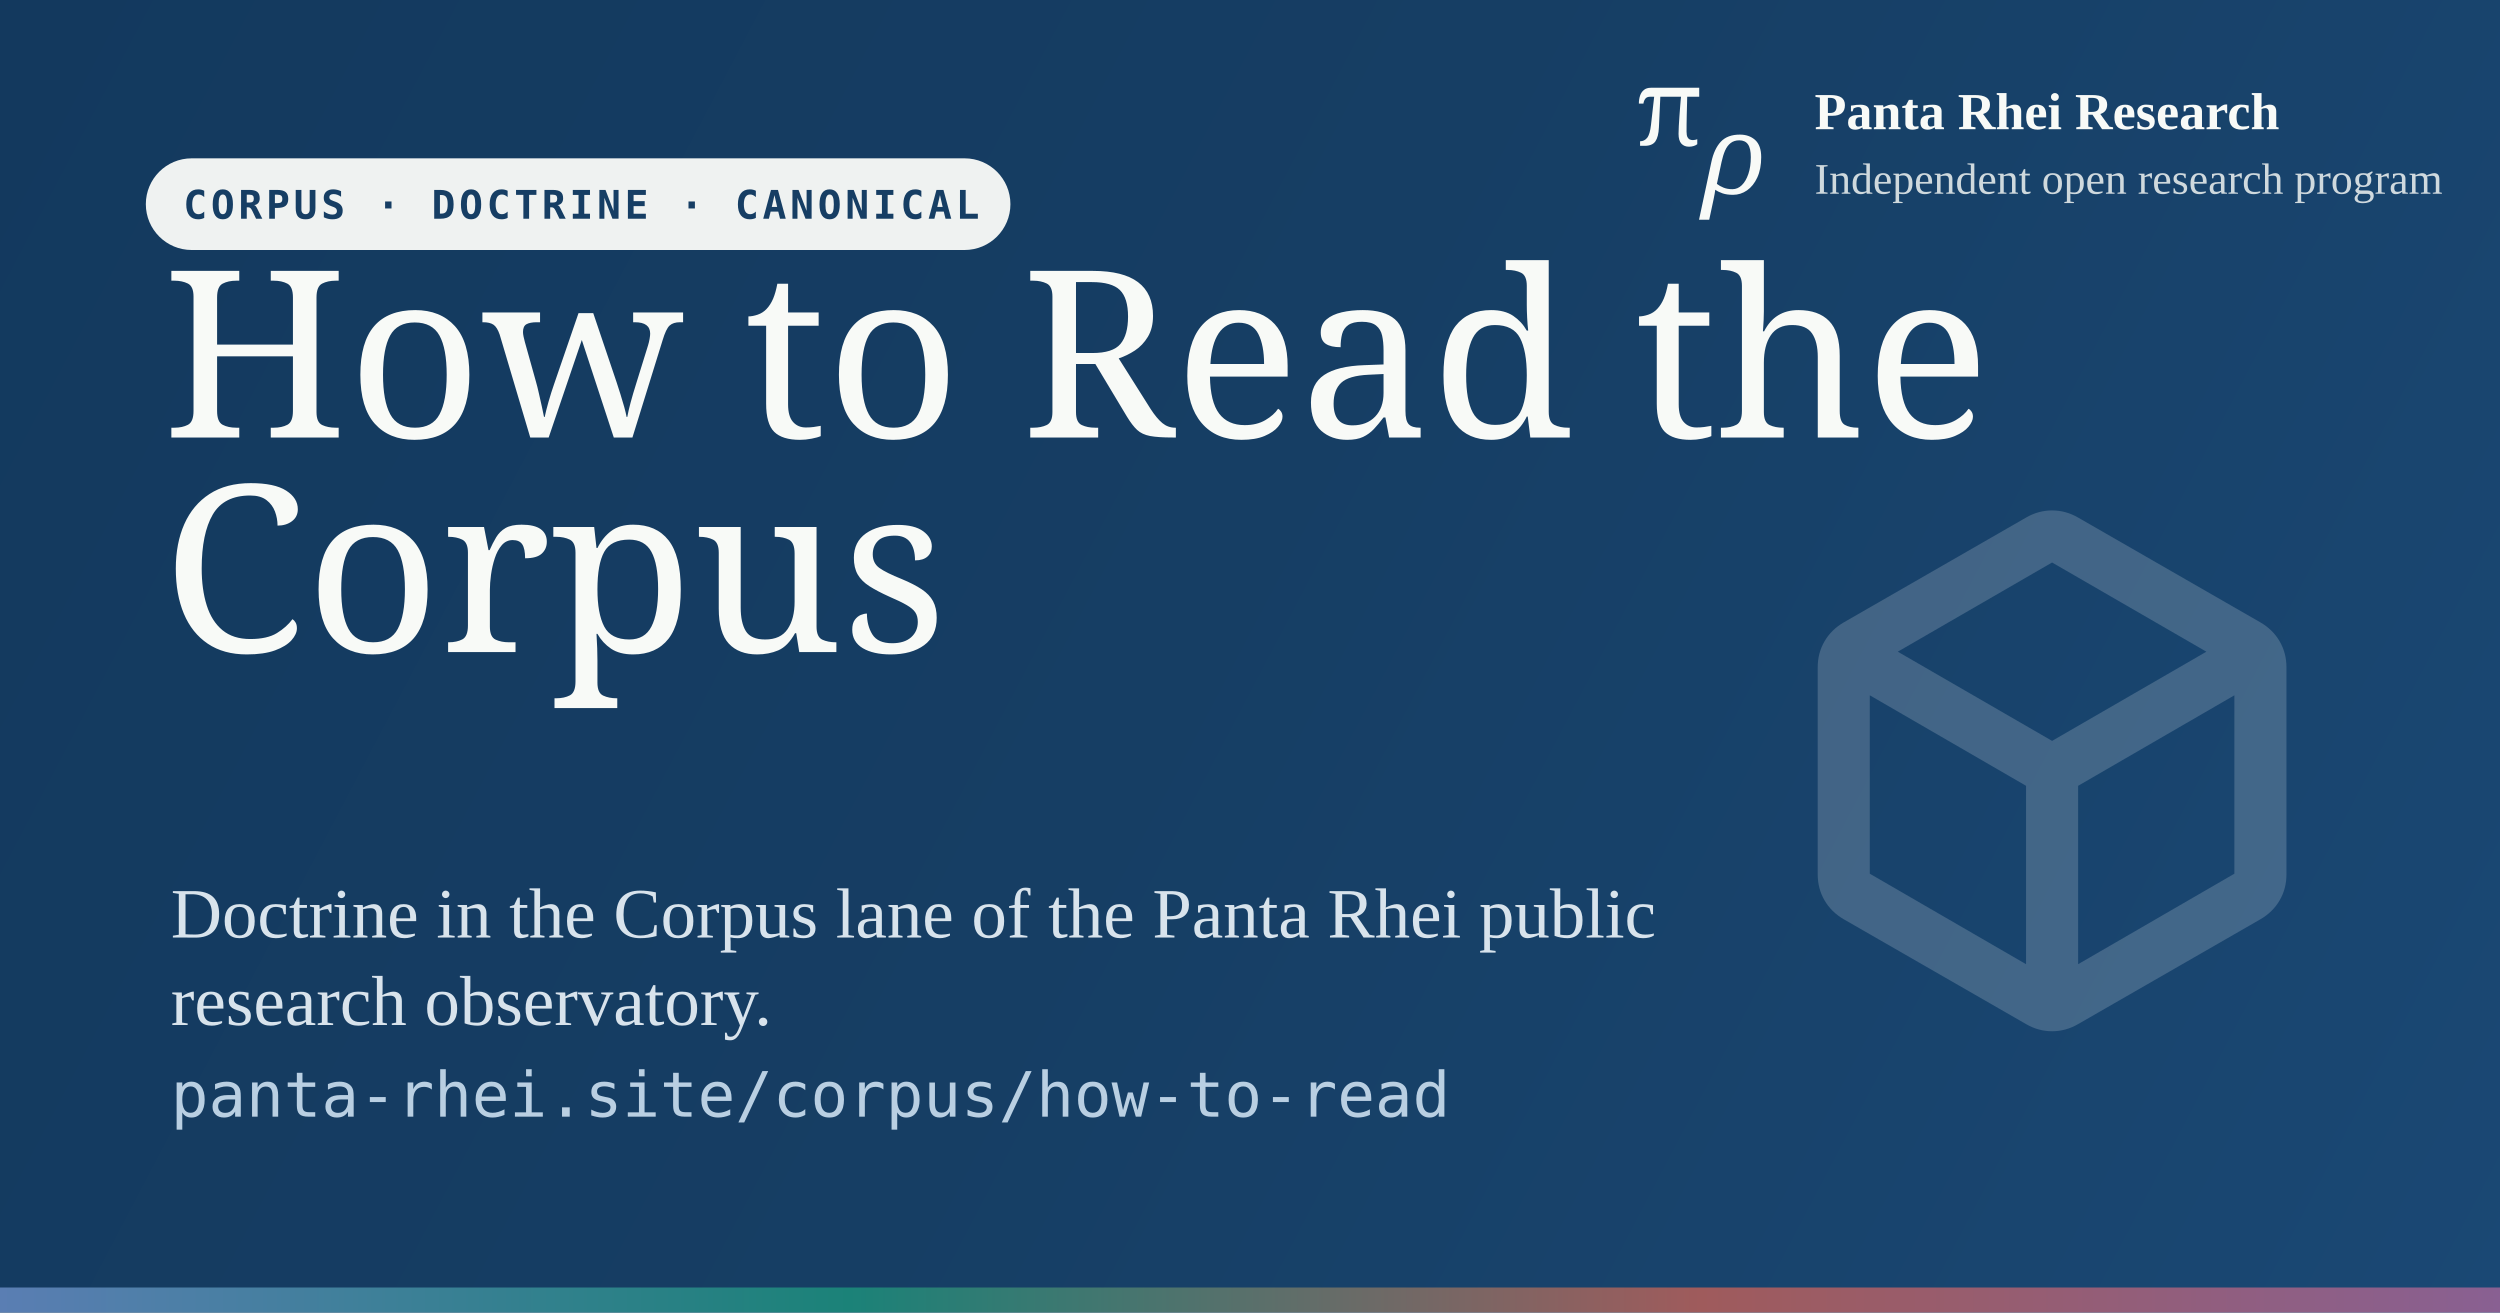
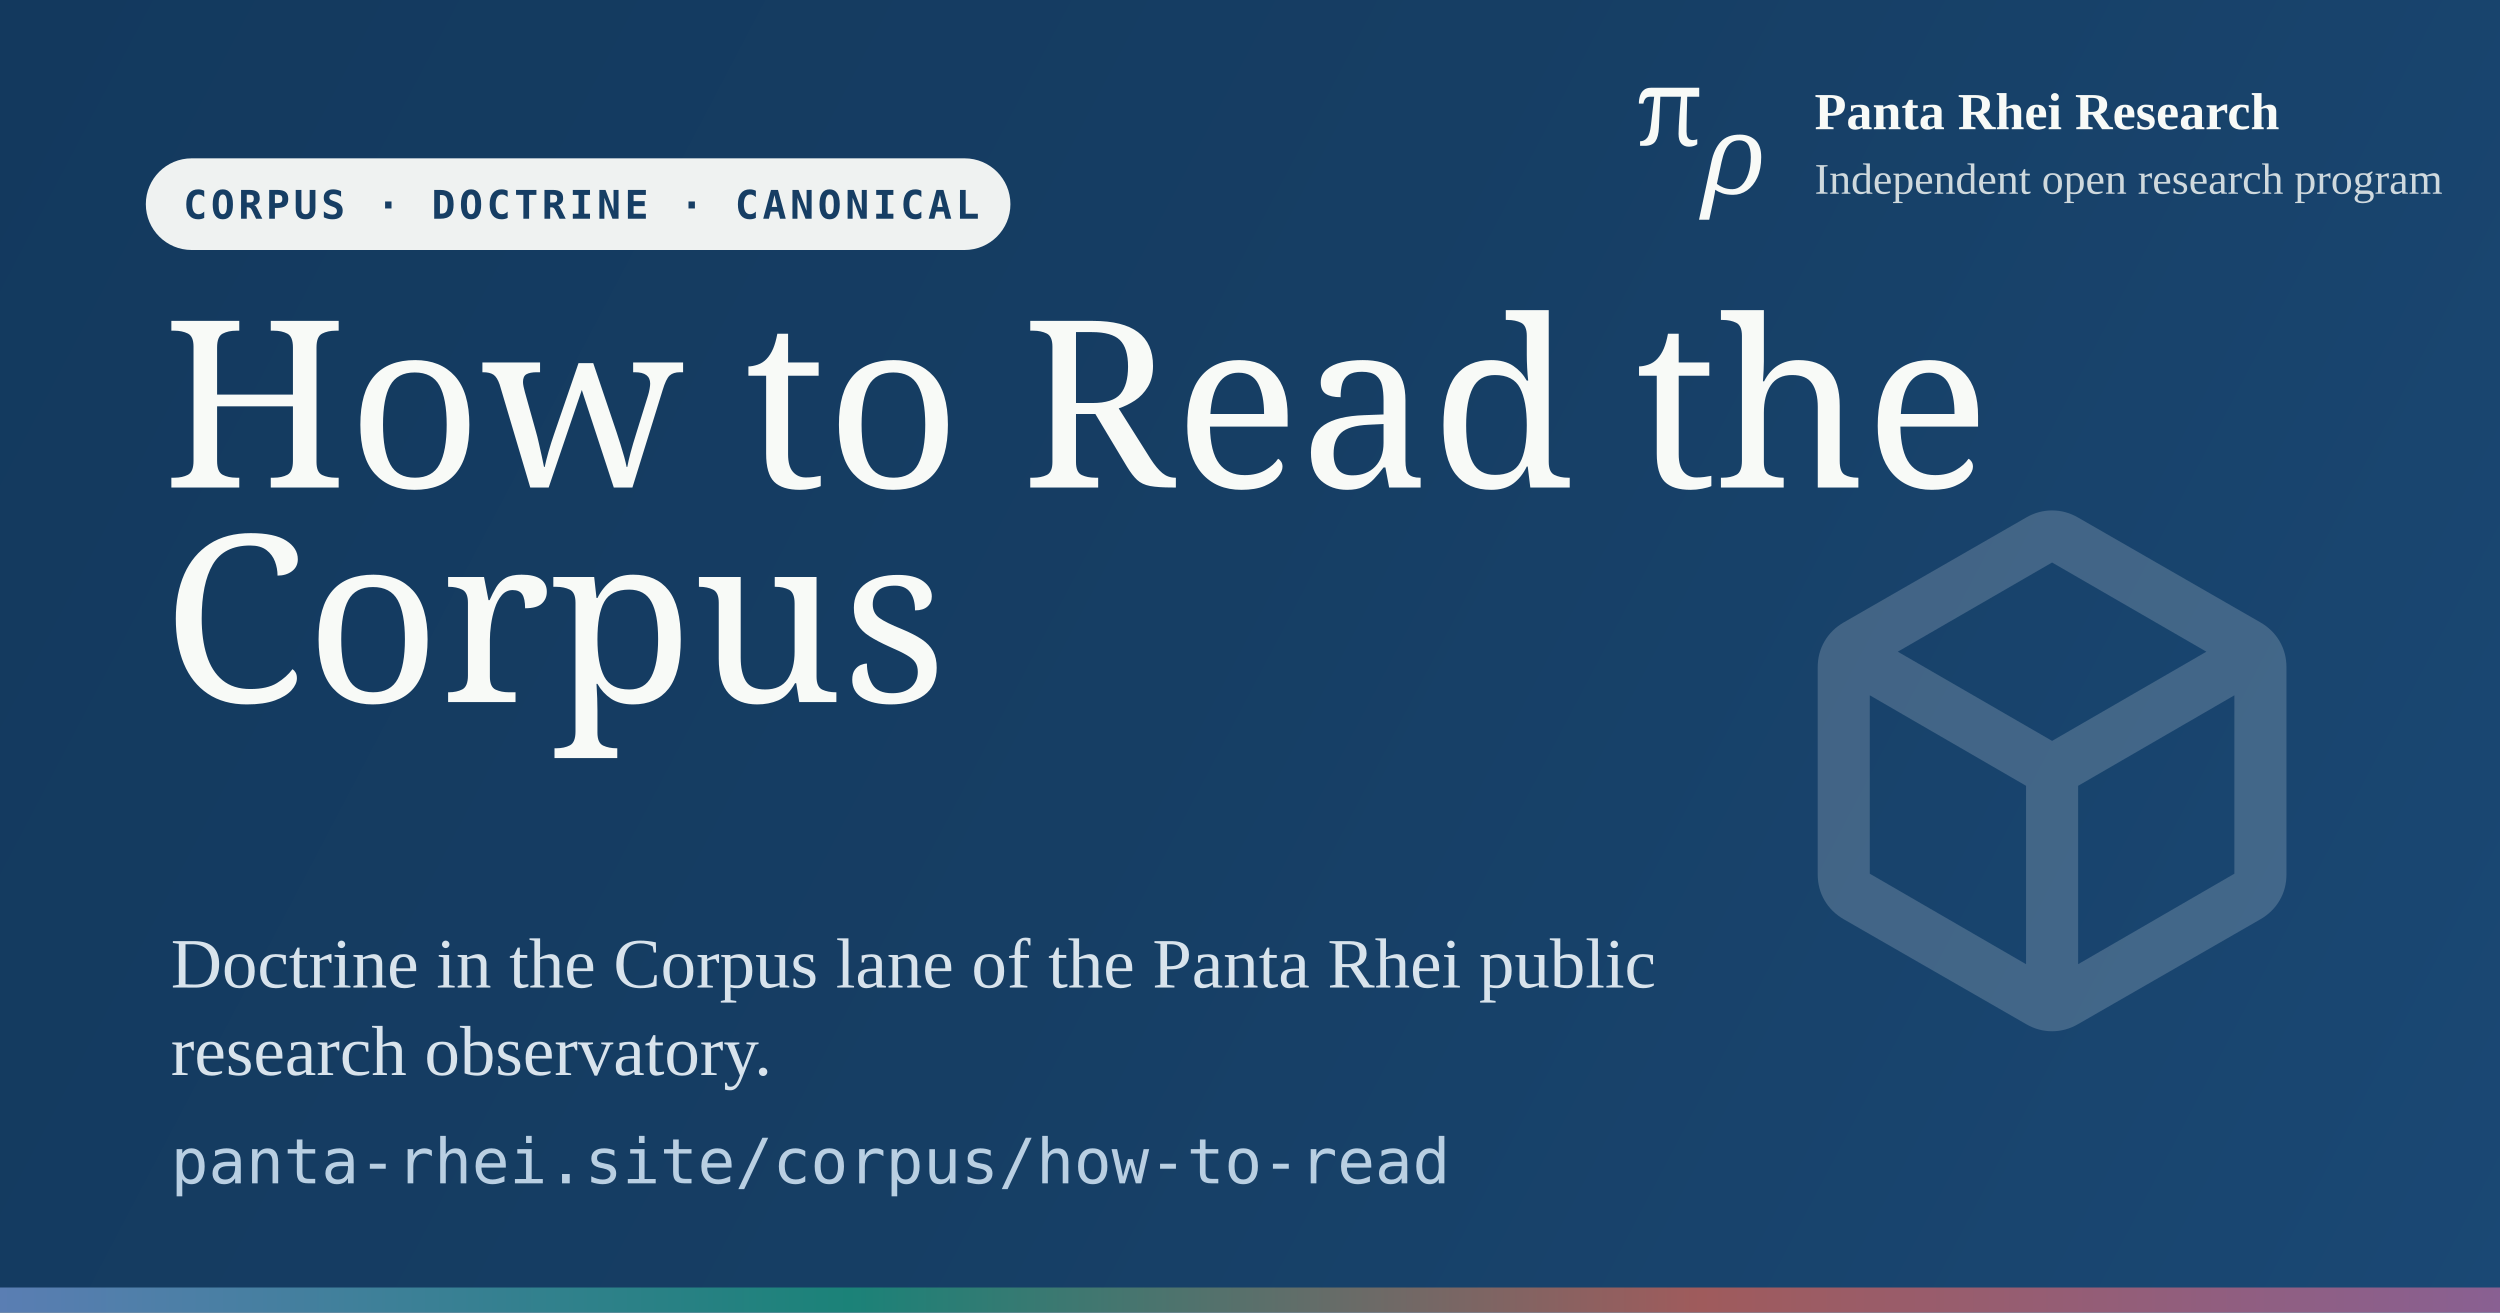
<svg xmlns="http://www.w3.org/2000/svg" width="1200" height="630" viewBox="0 0 1200 630" role="img" aria-label="Panta Rhei preview card for How to Read the Corpus.">
  <defs>
    <style>
      @font-face { font-family: "EB Garamond OG"; src: url("../fonts-local/EBGaramond-Regular.ttf"); }
      @font-face { font-family: "Source Sans 3 OG"; src: url("../fonts-local/SourceSans3-Regular.ttf"); }
      @font-face { font-family: "Source Code Pro OG"; src: url("../fonts-local/SourceCodePro-Regular.ttf"); }
    </style>
    <linearGradient id="spectrum-rule" x1="0" y1="0" x2="1200" y2="0" gradientUnits="userSpaceOnUse">
      <stop offset="0%" stop-color="#5A7EB3" />
      <stop offset="34%" stop-color="#1B8278" />
      <stop offset="68%" stop-color="#9F5B5C" />
      <stop offset="100%" stop-color="#896092" />
    </linearGradient>
  </defs>
  <linearGradient id="panta-og-dark-gradient" x1="0" y1="0" x2="1200" y2="630" gradientUnits="userSpaceOnUse">
    <stop offset="0%" stop-color="#13395E" />
    <stop offset="48%" stop-color="#163E64" />
    <stop offset="100%" stop-color="#1A4874" />
  </linearGradient>
  <rect width="1200" height="630" fill="url(#panta-og-dark-gradient)" />
  <rect x="0" y="618" width="1200" height="12" fill="url(#spectrum-rule)" />
  <svg x="835" y="220" width="300" height="300" viewBox="0 -960 960 960" opacity="0.18" aria-hidden="true">
    <path d="M440-183v-274L200-596v274l240 139Zm80 0 240-139v-274L520-457v274Zm-40-343 237-137-237-137-237 137 237 137ZM160-252q-19-11-29.5-29T120-321v-318q0-22 10.5-40t29.5-29l280-161q19-11 40-11t40 11l280 161q19 11 29.5 29t10.5 40v318q0 22-10.5 40T800-252L520-91q-19 11-40 11t-40-11L160-252Zm320-228Z" fill="#FFFFFF" />
  </svg>
  <g transform="translate(785 26)" fill="#F8FAF7">
    <text x="0" y="44" font-family="EB Garamond OG, Georgia, serif" font-size="52" font-weight="400">π</text>
    <text x="31" y="67" font-family="EB Garamond OG, Georgia, serif" font-size="52" font-style="italic" font-weight="400">ρ</text>
    <text x="86" y="36" font-family="Source Sans 3 OG, Inter, Arial, sans-serif" font-size="25" font-weight="700">Panta Rhei Research</text>
    <text x="86" y="67" font-family="Source Sans 3 OG, Inter, Arial, sans-serif" font-size="21" opacity="0.82">Independent open research program</text>
  </g>
  <g transform="translate(70 76)">
    <rect width="415" height="44" rx="22" fill="#F8FAF7" opacity="0.96" />
    <text x="18" y="29" font-family="Source Code Pro OG, ui-monospace, monospace" font-size="19" font-weight="700" letter-spacing="1.8" fill="#163E64">CORPUS · DOCTRINE · CANONICAL</text>
  </g>
  <text font-family="EB Garamond OG, Georgia, serif" font-size="112" font-weight="400" fill="#F8FAF7">
-     <tspan x="78" y="210">How to Read the</tspan>
-     <tspan x="78" y="313">Corpus</tspan>
+     <tspan x="78" y="234">How to Read the</tspan>
+     <tspan x="78" y="337">Corpus</tspan>
  </text>
  <text font-family="Source Sans 3 OG, Inter, Arial, sans-serif" font-size="34" font-weight="400" fill="#D8E3EC">
-     <tspan x="82" y="450">Doctrine in the Corpus lane of the Panta Rhei public</tspan>
-     <tspan x="82" y="492">research observatory.</tspan>
+     <tspan x="82" y="474">Doctrine in the Corpus lane of the Panta Rhei public</tspan>
+     <tspan x="82" y="516">research observatory.</tspan>
  </text>
-   <text x="82" y="536" font-family="Source Code Pro OG, ui-monospace, monospace" font-size="30" font-weight="500" fill="#B9CFE2">panta-rhei.site/corpus/how-to-read</text>
+   <text x="82" y="568" font-family="Source Code Pro OG, ui-monospace, monospace" font-size="30" font-weight="500" fill="#B9CFE2">panta-rhei.site/corpus/how-to-read</text>
</svg>
